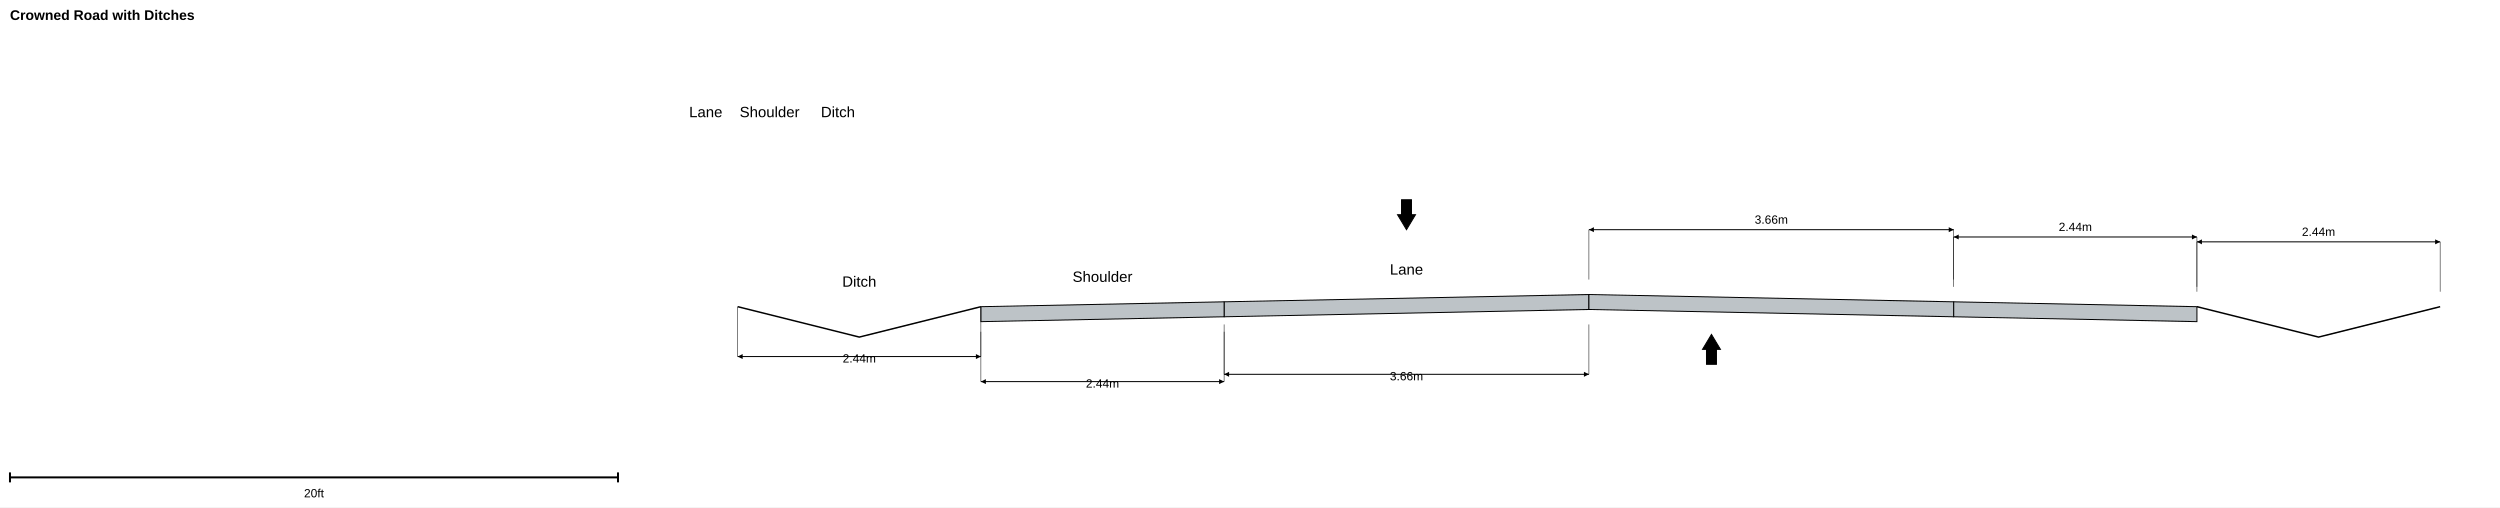
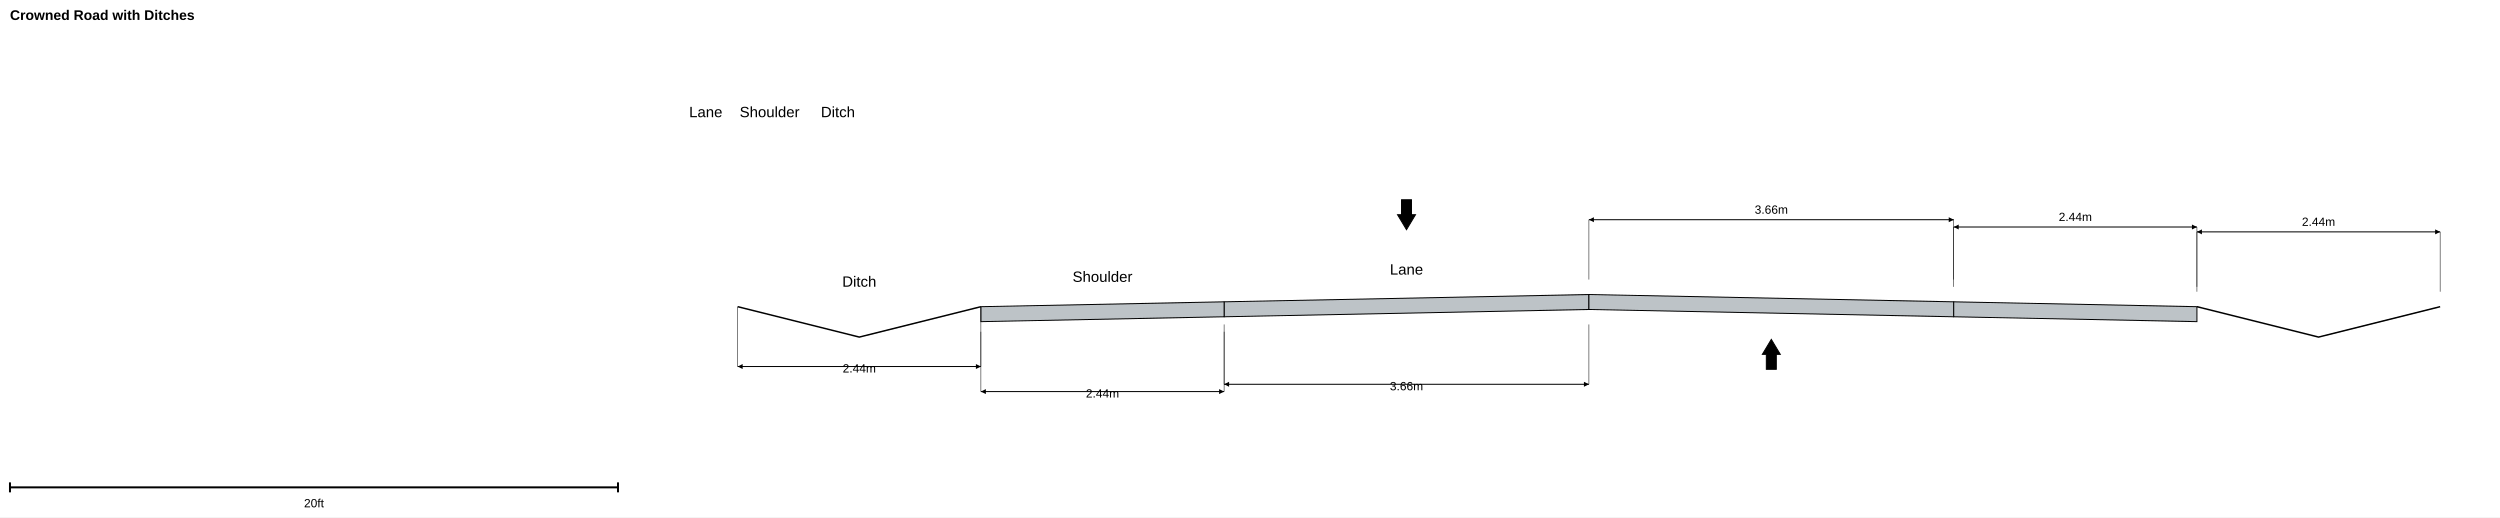
- <svg xmlns="http://www.w3.org/2000/svg" width="2506.5" height="508.6" viewBox="0 0 2506.5 508.6">
-   <rect width="2506.5" height="508.6" fill="white" />
+ <svg xmlns="http://www.w3.org/2000/svg" width="2506.5" height="518.6" viewBox="0 0 2506.5 518.6">
+   <rect width="2506.5" height="518.6" fill="white" />
  <g transform="scale(1,-1)">
-     <g transform="translate(0,-508.6)">
-       <polygon points="1227.28,206.00 1593.04,213.32 1593.04,198.32 1227.28,191.00" fill="#BDC3C7" stroke="black" stroke-width="1" />
-       <polygon points="1593.04,213.32 1958.80,206.00 1958.80,191.00 1593.04,198.32" fill="#BDC3C7" stroke="black" stroke-width="1" />
-       <polygon points="983.44,201.12 1227.28,206.00 1227.28,191.00 983.44,186.12" fill="#BDC3C7" stroke="black" stroke-width="1" />
-       <polygon points="1958.80,206.00 2202.64,201.12 2202.64,186.12 1958.80,191.00" fill="#BDC3C7" stroke="black" stroke-width="1" />
-       <polyline points="983.44,201.12 861.52,170.64 739.60,201.12" fill="none" stroke="black" stroke-width="1.5" />
-       <polyline points="2202.64,201.12 2324.56,170.64 2446.48,201.12" fill="none" stroke="black" stroke-width="1.5" />
-       <text x="1410.16" y="233.32" font-family="Arial" font-size="15.0" text-anchor="middle" transform="translate(0,466.63) scale(1,-1)" fill="black">Lane</text>
-       <text x="707.60" y="391.13" font-family="Arial" font-size="15.0" text-anchor="middle" transform="translate(0,782.25) scale(1,-1)" fill="black">Lane</text>
-       <text x="1105.36" y="226.00" font-family="Arial" font-size="15.0" text-anchor="middle" transform="translate(0,452.00) scale(1,-1)" fill="black">Shoulder</text>
-       <text x="771.60" y="391.13" font-family="Arial" font-size="15.0" text-anchor="middle" transform="translate(0,782.25) scale(1,-1)" fill="black">Shoulder</text>
-       <text x="861.52" y="221.12" font-family="Arial" font-size="15.0" text-anchor="middle" transform="translate(0,442.25) scale(1,-1)" fill="black">Ditch</text>
-       <text x="840.10" y="391.13" font-family="Arial" font-size="15.0" text-anchor="middle" transform="translate(0,782.25) scale(1,-1)" fill="black">Ditch</text>
-       <g id="dimension-797c3bb3">
-         <line x1="1593.04" y1="183.32" x2="1593.04" y2="133.32" stroke="black" stroke-width="0.5" />
-         <line x1="1227.28" y1="183.32" x2="1227.28" y2="133.32" stroke="black" stroke-width="0.5" />
+     <g transform="translate(0,-518.6)">
+       <polygon points="1227.28,216.00 1593.04,223.32 1593.04,208.32 1227.28,201.00" fill="#BDC3C7" stroke="black" stroke-width="1" />
+       <polygon points="1593.04,223.32 1958.80,216.00 1958.80,201.00 1593.04,208.32" fill="#BDC3C7" stroke="black" stroke-width="1" />
+       <polygon points="983.44,211.12 1227.28,216.00 1227.28,201.00 983.44,196.12" fill="#BDC3C7" stroke="black" stroke-width="1" />
+       <polygon points="1958.80,216.00 2202.64,211.12 2202.64,196.12 1958.80,201.00" fill="#BDC3C7" stroke="black" stroke-width="1" />
+       <polyline points="983.44,211.12 861.52,180.64 739.60,211.12" fill="none" stroke="black" stroke-width="1.5" />
+       <polyline points="2202.64,211.12 2324.56,180.64 2446.48,211.12" fill="none" stroke="black" stroke-width="1.5" />
+       <text x="1410.16" y="243.32" font-family="Arial" font-size="15.0" text-anchor="middle" transform="translate(0,486.63) scale(1,-1)" fill="black">Lane</text>
+       <text x="707.60" y="401.13" font-family="Arial" font-size="15.0" text-anchor="middle" transform="translate(0,802.25) scale(1,-1)" fill="black">Lane</text>
+       <text x="1105.36" y="236.00" font-family="Arial" font-size="15.0" text-anchor="middle" transform="translate(0,472.00) scale(1,-1)" fill="black">Shoulder</text>
+       <text x="771.60" y="401.13" font-family="Arial" font-size="15.0" text-anchor="middle" transform="translate(0,802.25) scale(1,-1)" fill="black">Shoulder</text>
+       <text x="861.52" y="231.12" font-family="Arial" font-size="15.0" text-anchor="middle" transform="translate(0,462.25) scale(1,-1)" fill="black">Ditch</text>
+       <text x="840.10" y="401.13" font-family="Arial" font-size="15.0" text-anchor="middle" transform="translate(0,802.25) scale(1,-1)" fill="black">Ditch</text>
+       <g id="dimension-e2f1b085">
+         <line x1="1593.04" y1="193.32" x2="1593.04" y2="133.32" stroke="black" stroke-width="0.5" />
+         <line x1="1227.28" y1="193.32" x2="1227.28" y2="133.32" stroke="black" stroke-width="0.5" />
        <line x1="1593.04" y1="133.32" x2="1227.28" y2="133.32" stroke="black" stroke-width="1" />
        <polygon points="1593.04,133.32 1588.04,130.82 1588.04,135.82" fill="black" transform="rotate(360.0,1593.04,133.32)" />
        <polygon points="1227.28,133.32 1222.28,130.82 1222.28,135.82" fill="black" transform="rotate(180.0,1227.28,133.32)" />
        <text x="1410.16" y="127.32" font-family="Arial" font-size="12.0" text-anchor="middle" transform="translate(0,254.63) scale(1,-1)" fill="black">3.66m</text>
      </g>
-       <g id="symbol-5ec9c707" transform="translate(1410.16,293.32) scale(1.0) rotate(-180.0)">
+       <g id="symbol-729f5de1" transform="translate(1410.16,303.32) scale(1.0) rotate(-180.0)">
        <g>
          <path d="M -5,-15 L 5,-15 L 5,0 L 9,0 L 0,15 L -9,0 L -5,0 Z" fill="black" stroke="black" stroke-width="1" />
        </g>
      </g>
-       <g id="dimension-41ed906b">
-         <line x1="1593.04" y1="228.32" x2="1593.04" y2="278.32" stroke="black" stroke-width="0.5" />
-         <line x1="1958.80" y1="228.32" x2="1958.80" y2="278.32" stroke="black" stroke-width="0.5" />
-         <line x1="1593.04" y1="278.32" x2="1958.80" y2="278.32" stroke="black" stroke-width="1" />
-         <polygon points="1593.04,278.32 1588.04,275.82 1588.04,280.82" fill="black" transform="rotate(180.0,1593.04,278.32)" />
-         <polygon points="1958.80,278.32 1953.80,275.82 1953.80,280.82" fill="black" transform="rotate(0.0,1958.80,278.32)" />
-         <text x="1775.92" y="284.32" font-family="Arial" font-size="12.0" text-anchor="middle" transform="translate(0,568.63) scale(1,-1)" fill="black">3.66m</text>
+       <g id="dimension-9285e109">
+         <line x1="1593.04" y1="238.32" x2="1593.04" y2="298.32" stroke="black" stroke-width="0.5" />
+         <line x1="1958.80" y1="238.32" x2="1958.80" y2="298.32" stroke="black" stroke-width="0.5" />
+         <line x1="1593.04" y1="298.32" x2="1958.80" y2="298.32" stroke="black" stroke-width="1" />
+         <polygon points="1593.04,298.32 1588.04,295.82 1588.04,300.82" fill="black" transform="rotate(180.0,1593.04,298.32)" />
+         <polygon points="1958.80,298.32 1953.80,295.82 1953.80,300.82" fill="black" transform="rotate(0.0,1958.80,298.32)" />
+         <text x="1775.92" y="304.32" font-family="Arial" font-size="12.0" text-anchor="middle" transform="translate(0,608.63) scale(1,-1)" fill="black">3.66m</text>
      </g>
-       <g id="symbol-1589c1f4" transform="translate(1715.92,158.32) scale(1.0) rotate(-0.0)">
+       <g id="symbol-fc54dceb" transform="translate(1775.92,163.32) scale(1.0) rotate(-0.0)">
        <g>
          <path d="M -5,-15 L 5,-15 L 5,0 L 9,0 L 0,15 L -9,0 L -5,0 Z" fill="black" stroke="black" stroke-width="1" />
        </g>
      </g>
-       <g id="dimension-5d48232c">
-         <line x1="1227.28" y1="176.00" x2="1227.28" y2="126.00" stroke="black" stroke-width="0.5" />
-         <line x1="983.44" y1="176.00" x2="983.44" y2="126.00" stroke="black" stroke-width="0.5" />
+       <g id="dimension-2d5c97e2">
+         <line x1="1227.28" y1="186.00" x2="1227.28" y2="126.00" stroke="black" stroke-width="0.5" />
+         <line x1="983.44" y1="186.00" x2="983.44" y2="126.00" stroke="black" stroke-width="0.5" />
        <line x1="1227.28" y1="126.00" x2="983.44" y2="126.00" stroke="black" stroke-width="1" />
        <polygon points="1227.28,126.00 1222.28,123.50 1222.28,128.50" fill="black" transform="rotate(360.0,1227.28,126.00)" />
        <polygon points="983.44,126.00 978.44,123.50 978.44,128.50" fill="black" transform="rotate(180.0,983.44,126.00)" />
        <text x="1105.36" y="120.00" font-family="Arial" font-size="12.0" text-anchor="middle" transform="translate(0,240.00) scale(1,-1)" fill="black">2.44m</text>
      </g>
-       <g id="dimension-69b1e048">
-         <line x1="1958.80" y1="221.00" x2="1958.80" y2="271.00" stroke="black" stroke-width="0.5" />
-         <line x1="2202.64" y1="221.00" x2="2202.64" y2="271.00" stroke="black" stroke-width="0.5" />
-         <line x1="1958.80" y1="271.00" x2="2202.64" y2="271.00" stroke="black" stroke-width="1" />
-         <polygon points="1958.80,271.00 1953.80,268.50 1953.80,273.50" fill="black" transform="rotate(180.0,1958.80,271.00)" />
-         <polygon points="2202.64,271.00 2197.64,268.50 2197.64,273.50" fill="black" transform="rotate(0.0,2202.64,271.00)" />
-         <text x="2080.72" y="277.00" font-family="Arial" font-size="12.0" text-anchor="middle" transform="translate(0,554.00) scale(1,-1)" fill="black">2.44m</text>
+       <g id="dimension-db3988d1">
+         <line x1="1958.80" y1="231.00" x2="1958.80" y2="291.00" stroke="black" stroke-width="0.5" />
+         <line x1="2202.64" y1="231.00" x2="2202.64" y2="291.00" stroke="black" stroke-width="0.5" />
+         <line x1="1958.80" y1="291.00" x2="2202.64" y2="291.00" stroke="black" stroke-width="1" />
+         <polygon points="1958.80,291.00 1953.80,288.50 1953.80,293.50" fill="black" transform="rotate(180.0,1958.80,291.00)" />
+         <polygon points="2202.64,291.00 2197.64,288.50 2197.64,293.50" fill="black" transform="rotate(0.0,2202.64,291.00)" />
+         <text x="2080.72" y="297.00" font-family="Arial" font-size="12.0" text-anchor="middle" transform="translate(0,594.00) scale(1,-1)" fill="black">2.44m</text>
      </g>
-       <g id="dimension-f832ed47">
-         <line x1="983.44" y1="201.12" x2="983.44" y2="151.12" stroke="black" stroke-width="0.5" />
-         <line x1="739.60" y1="201.12" x2="739.60" y2="151.12" stroke="black" stroke-width="0.5" />
+       <g id="dimension-fbea9cbe">
+         <line x1="983.44" y1="211.12" x2="983.44" y2="151.12" stroke="black" stroke-width="0.5" />
+         <line x1="739.60" y1="211.12" x2="739.60" y2="151.12" stroke="black" stroke-width="0.5" />
        <line x1="983.44" y1="151.12" x2="739.60" y2="151.12" stroke="black" stroke-width="1" />
        <polygon points="983.44,151.12 978.44,148.62 978.44,153.62" fill="black" transform="rotate(360.0,983.44,151.12)" />
        <polygon points="739.60,151.12 734.60,148.62 734.60,153.62" fill="black" transform="rotate(180.0,739.60,151.12)" />
        <text x="861.52" y="145.12" font-family="Arial" font-size="12.0" text-anchor="middle" transform="translate(0,290.25) scale(1,-1)" fill="black">2.44m</text>
      </g>
-       <g id="dimension-9c870dff">
-         <line x1="2202.64" y1="216.12" x2="2202.64" y2="266.12" stroke="black" stroke-width="0.5" />
-         <line x1="2446.48" y1="216.12" x2="2446.48" y2="266.12" stroke="black" stroke-width="0.5" />
-         <line x1="2202.64" y1="266.12" x2="2446.48" y2="266.12" stroke="black" stroke-width="1" />
-         <polygon points="2202.64,266.12 2197.64,263.62 2197.64,268.62" fill="black" transform="rotate(180.0,2202.64,266.12)" />
-         <polygon points="2446.48,266.12 2441.48,263.62 2441.48,268.62" fill="black" transform="rotate(0.0,2446.48,266.12)" />
-         <text x="2324.56" y="272.12" font-family="Arial" font-size="12.0" text-anchor="middle" transform="translate(0,544.25) scale(1,-1)" fill="black">2.44m</text>
+       <g id="dimension-7b205819">
+         <line x1="2202.64" y1="226.12" x2="2202.64" y2="286.12" stroke="black" stroke-width="0.5" />
+         <line x1="2446.48" y1="226.12" x2="2446.48" y2="286.12" stroke="black" stroke-width="0.5" />
+         <line x1="2202.64" y1="286.12" x2="2446.48" y2="286.12" stroke="black" stroke-width="1" />
+         <polygon points="2202.64,286.12 2197.64,283.62 2197.64,288.62" fill="black" transform="rotate(180.0,2202.64,286.12)" />
+         <polygon points="2446.48,286.12 2441.48,283.62 2441.48,288.62" fill="black" transform="rotate(0.0,2446.48,286.12)" />
+         <text x="2324.56" y="292.12" font-family="Arial" font-size="12.0" text-anchor="middle" transform="translate(0,584.25) scale(1,-1)" fill="black">2.44m</text>
      </g>
    </g>
  </g>
  <text x="10" y="20" font-family="Arial" font-size="14" font-weight="bold">Crowned Road with Ditches</text>
-   <line x1="10" y1="478.626" x2="619.6" y2="478.626" stroke="black" stroke-width="2" />
-   <line x1="10" y1="473.626" x2="10" y2="483.626" stroke="black" stroke-width="2" />
-   <line x1="619.6" y1="473.626" x2="619.6" y2="483.626" stroke="black" stroke-width="2" />
-   <text x="314.8" y="498.626" font-family="Arial" font-size="12" text-anchor="middle">20ft</text>
+   <line x1="10" y1="488.626" x2="619.6" y2="488.626" stroke="black" stroke-width="2" />
+   <line x1="10" y1="483.626" x2="10" y2="493.626" stroke="black" stroke-width="2" />
+   <line x1="619.6" y1="483.626" x2="619.6" y2="493.626" stroke="black" stroke-width="2" />
+   <text x="314.8" y="508.626" font-family="Arial" font-size="12" text-anchor="middle">20ft</text>
</svg>
